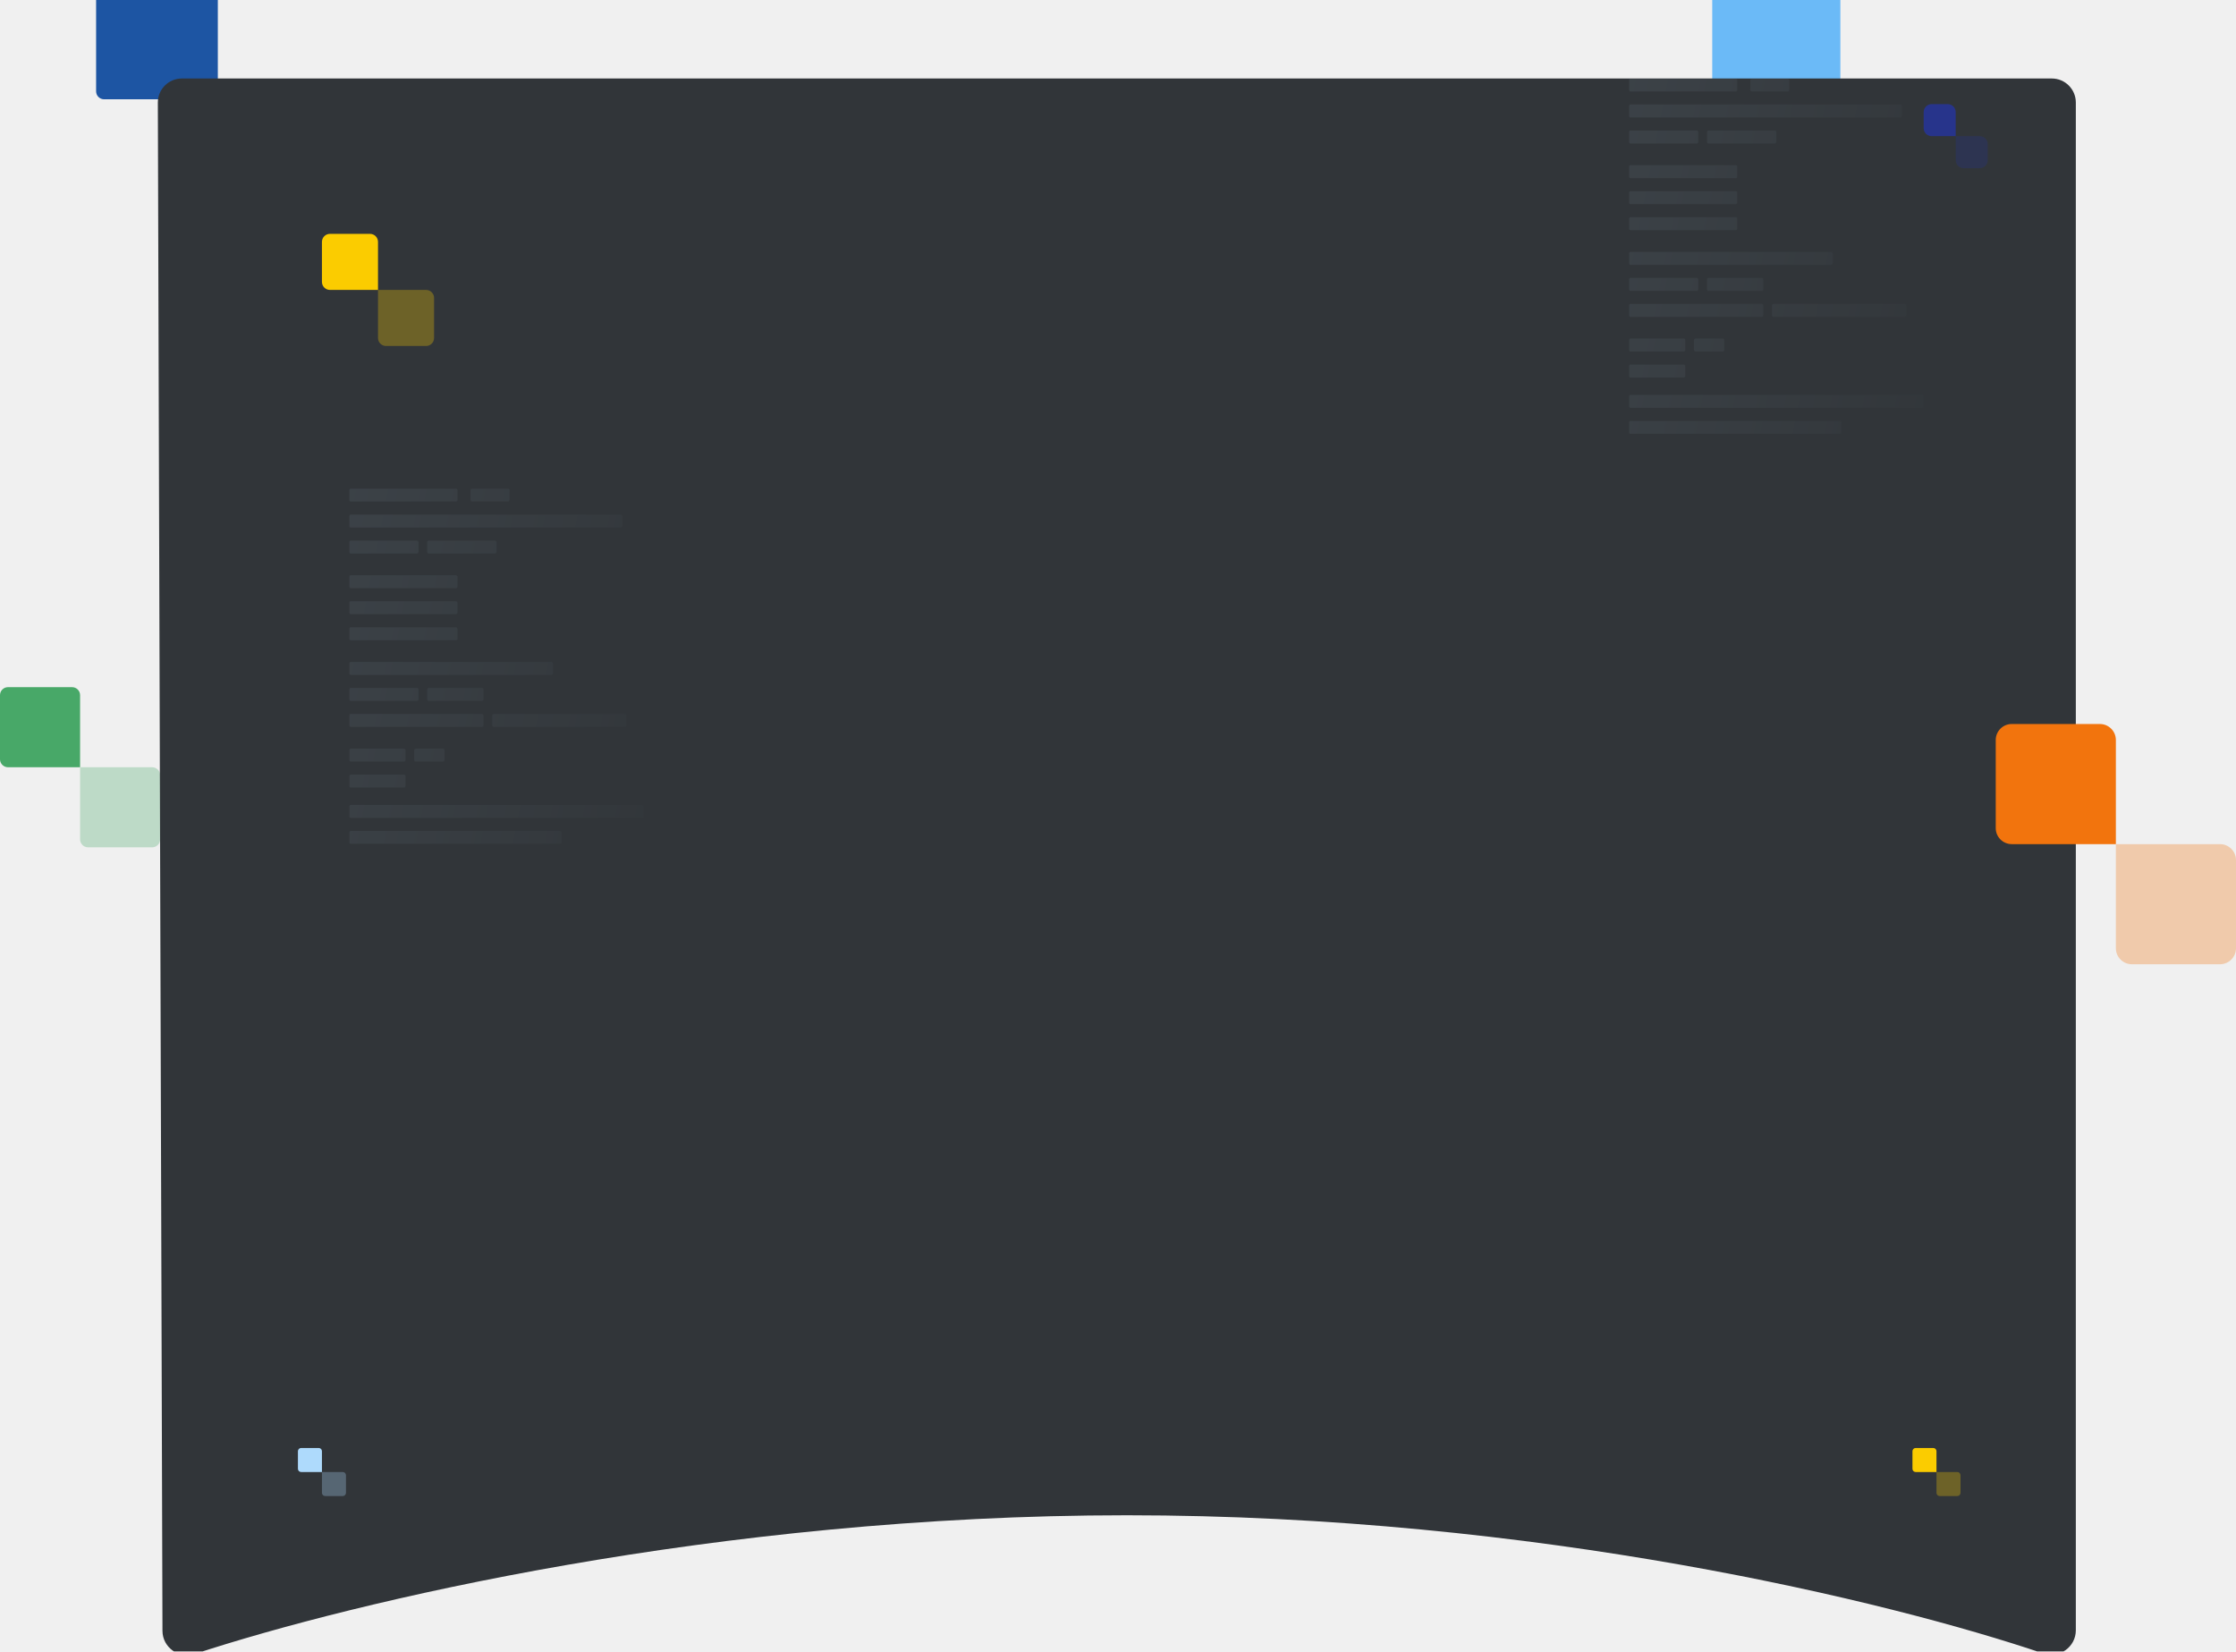
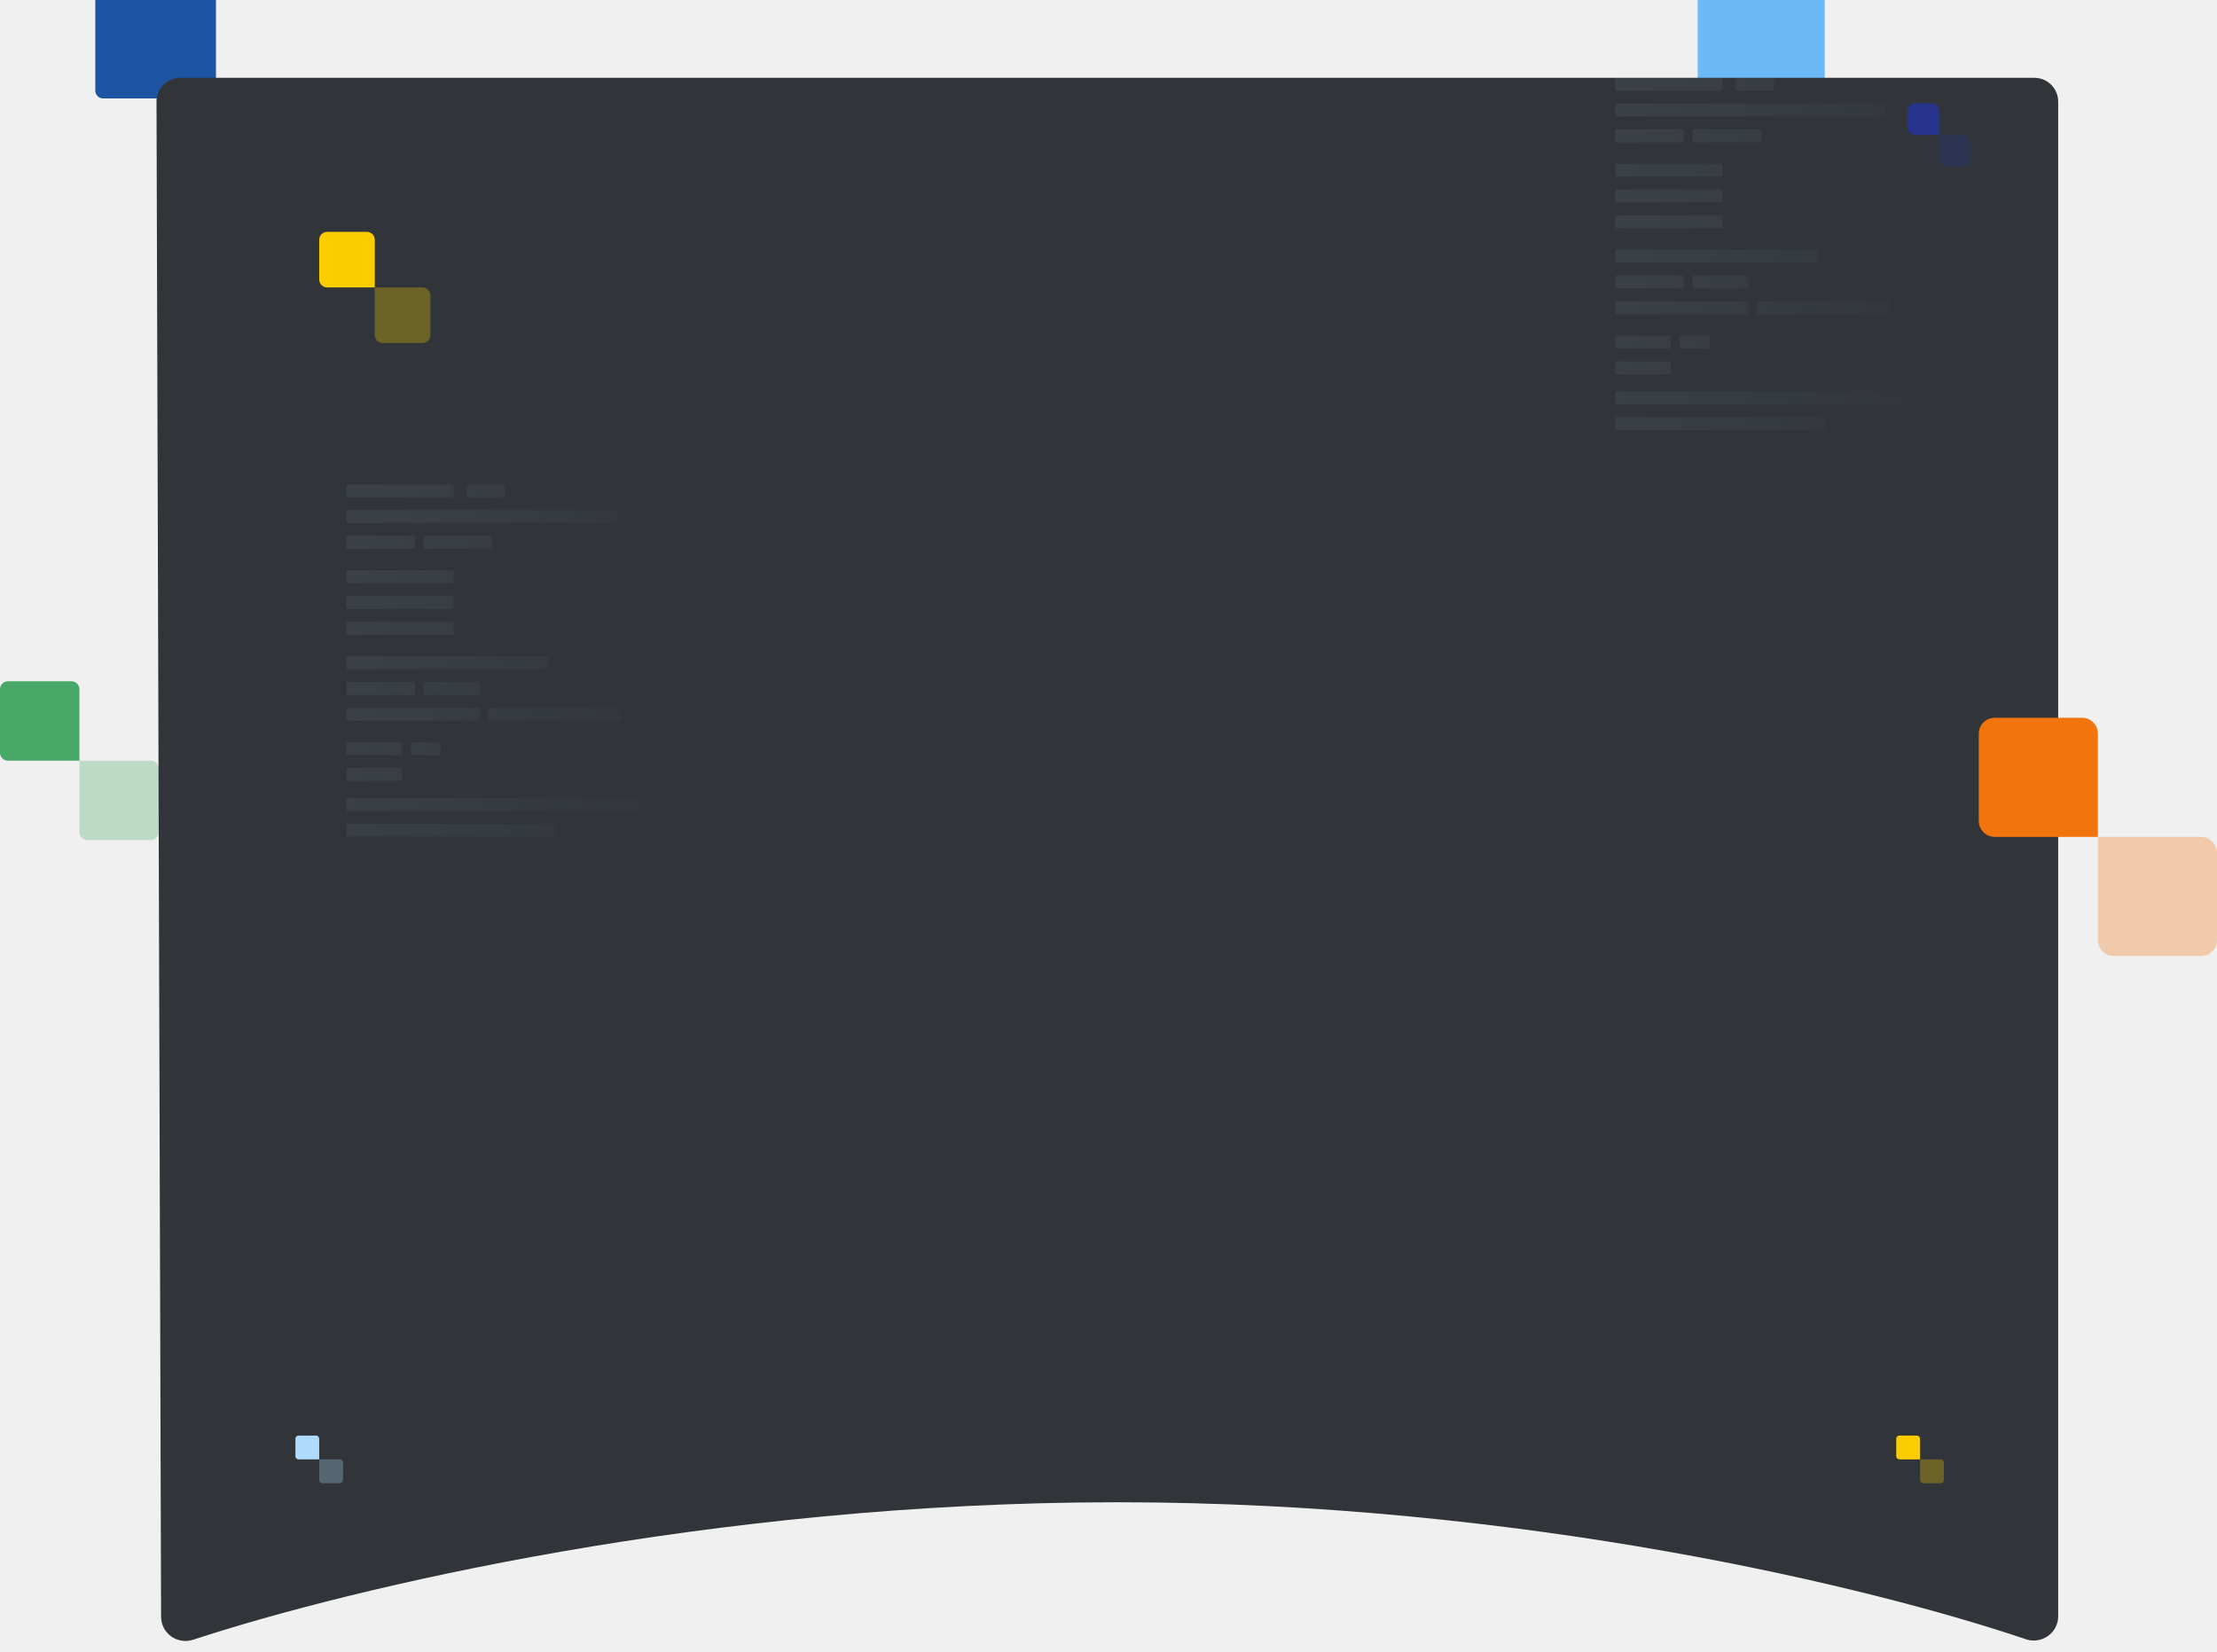
- <svg xmlns="http://www.w3.org/2000/svg" width="1396" height="1031" viewBox="0 0 1396 1031" fill="none">
+ <svg xmlns="http://www.w3.org/2000/svg" width="1396" height="1040" viewBox="0 0 1396 1040" fill="none">
  <g clip-path="url(#clip0_1_2)">
    <path d="M0 434C0 431.239 2.239 429 5 429H45C47.761 429 50 431.239 50 434V479H5C2.239 479 0 476.761 0 474V434Z" fill="#48A868" />
    <path d="M100 524C100 526.761 97.761 529 95 529L55 529C52.239 529 50 526.761 50 524L50 479L95 479C97.761 479 100 481.239 100 484L100 524Z" fill="#48A868" fill-opacity="0.3" />
    <path d="M60 -9C60 -11.761 62.239 -14 65 -14H131C133.761 -14 136 -11.761 136 -9V62H65C62.239 62 60 59.761 60 57V-9Z" fill="#1D55A3" />
    <path d="M1069 -13C1069 -15.761 1071.24 -18 1074 -18H1144C1146.76 -18 1149 -15.761 1149 -13V62H1074C1071.24 62 1069 59.761 1069 57V-13Z" fill="#6BBAF7" />
    <path d="M1281 49H113.546C105.243 49 98.52 55.743 98.546 64.045L101.435 1018.16C101.467 1028.55 111.734 1035.82 121.603 1032.58C220.949 999.968 447.058 946 703.5 946C959.105 946 1179.13 999.617 1275.66 1032.26C1285.59 1035.62 1296 1028.3 1296 1017.81V64C1296 55.716 1289.28 49 1281 49Z" fill="#313539" />
    <path d="M201 151C201 148.239 203.239 146 206 146H231C233.761 146 236 148.239 236 151V181H206C203.239 181 201 178.761 201 176V151Z" fill="#FBCC00" />
    <path d="M271 211C271 213.761 268.761 216 266 216L241 216C238.239 216 236 213.761 236 211L236 181L266 181C268.761 181 271 183.239 271 186L271 211Z" fill="#FBCC00" fill-opacity="0.3" />
    <path d="M1201 70C1201 67.239 1203.24 65 1206 65H1216C1218.76 65 1221 67.239 1221 70V85H1206C1203.24 85 1201 82.761 1201 80V70Z" fill="#27348B" />
    <path d="M1241 100C1241 102.761 1238.76 105 1236 105L1226 105C1223.24 105 1221 102.761 1221 100L1221 85L1236 85C1238.76 85 1241 87.239 1241 90L1241 100Z" fill="#27348B" fill-opacity="0.3" />
    <path d="M1194 906C1194 904.895 1194.9 904 1196 904H1207C1208.1 904 1209 904.895 1209 906V919H1196C1194.9 919 1194 918.105 1194 917V906Z" fill="#FBCC00" />
    <path d="M1224 932C1224 933.105 1223.1 934 1222 934L1211 934C1209.9 934 1209 933.105 1209 932L1209 919L1222 919C1223.1 919 1224 919.895 1224 921L1224 932Z" fill="#FBCC00" fill-opacity="0.3" />
    <path d="M186 906C186 904.895 186.895 904 188 904H199C200.105 904 201 904.895 201 906V919H188C186.895 919 186 918.105 186 917V906Z" fill="#AEDAFC" />
    <path d="M216 932C216 933.105 215.105 934 214 934L203 934C201.895 934 201 933.105 201 932L201 919L214 919C215.105 919 216 919.895 216 921L216 932Z" fill="#AEDAFC" fill-opacity="0.3" />
    <path d="M1246 462C1246 456.477 1250.48 452 1256 452H1311C1316.52 452 1321 456.477 1321 462V527H1256C1250.48 527 1246 522.523 1246 517V462Z" fill="#F2740D" />
    <path d="M1396 592C1396 597.523 1391.52 602 1386 602L1331 602C1325.48 602 1321 597.523 1321 592L1321 527L1386 527C1391.52 527 1396 531.477 1396 537L1396 592Z" fill="#F2740D" fill-opacity="0.3" />
    <g clip-path="url(#clip1_1_2)">
      <path opacity="0.25" fill-rule="evenodd" clip-rule="evenodd" d="M219.027 305C218.46 305 218 305.46 218 306.027V312.091C218 312.658 218.46 313.118 219.027 313.118H284.62C285.187 313.118 285.647 312.658 285.647 312.091V306.027C285.647 305.46 285.187 305 284.62 305H219.027ZM294.792 305C294.225 305 293.765 305.46 293.765 306.027V312.091C293.765 312.658 294.225 313.118 294.792 313.118H317.091C317.658 313.118 318.118 312.658 318.118 312.091V306.027C318.118 305.46 317.658 305 317.091 305H294.792ZM218 360.146C218 359.578 218.46 359.119 219.027 359.119H284.62C285.187 359.119 285.647 359.578 285.647 360.146V366.209C285.647 366.777 285.187 367.236 284.62 367.236H219.027C218.46 367.236 218 366.777 218 366.209V360.146ZM219.027 375.351C218.46 375.351 218 375.811 218 376.378V382.442C218 383.009 218.46 383.469 219.027 383.469H284.62C285.187 383.469 285.647 383.009 285.647 382.442V376.378C285.647 375.811 285.187 375.351 284.62 375.351H219.027ZM218 392.617C218 392.05 218.46 391.59 219.027 391.59H284.62C285.187 391.59 285.647 392.05 285.647 392.617V398.681C285.647 399.248 285.187 399.708 284.62 399.708H219.027C218.46 399.708 218 399.248 218 398.681V392.617ZM219.027 413.235C218.46 413.235 218 413.695 218 414.262V420.326C218 420.893 218.46 421.353 219.027 421.353H344.15C344.717 421.353 345.176 420.893 345.176 420.326V414.262C345.176 413.695 344.717 413.235 344.15 413.235H219.027ZM266.708 430.498C266.708 429.93 267.167 429.471 267.735 429.471H300.857C301.424 429.471 301.884 429.93 301.884 430.498V436.561C301.884 437.129 301.424 437.588 300.857 437.588H267.735C267.167 437.588 266.708 437.129 266.708 436.561V430.498ZM219.027 429.471C218.46 429.471 218 429.93 218 430.498V436.561C218 437.129 218.46 437.588 219.027 437.588H260.267C260.834 437.588 261.294 437.129 261.294 436.561V430.498C261.294 429.93 260.834 429.471 260.267 429.471H219.027ZM218 446.732C218 446.165 218.46 445.705 219.027 445.705H300.855C301.423 445.705 301.882 446.165 301.882 446.732V452.796C301.882 453.363 301.423 453.823 300.855 453.823H219.027C218.46 453.823 218 453.363 218 452.796V446.732ZM308.321 445.705C307.754 445.705 307.294 446.165 307.294 446.732V452.796C307.294 453.363 307.754 453.823 308.321 453.823H390.15C390.717 453.823 391.177 453.363 391.177 452.796V446.732C391.177 446.165 390.717 445.705 390.15 445.705H308.321ZM218 468.377C218 467.81 218.46 467.35 219.027 467.35H252.15C252.717 467.35 253.176 467.81 253.176 468.377V474.441C253.176 475.008 252.717 475.468 252.15 475.468H219.027C218.46 475.468 218 475.008 218 474.441V468.377ZM259.614 467.35C259.047 467.35 258.587 467.81 258.587 468.377V474.441C258.587 475.008 259.047 475.468 259.614 475.468H276.501C277.069 475.468 277.528 475.008 277.528 474.441V468.377C277.528 467.81 277.069 467.35 276.501 467.35H259.614ZM218 484.616C218 484.049 218.46 483.589 219.027 483.589H252.15C252.717 483.589 253.176 484.049 253.176 484.616V490.68C253.176 491.247 252.717 491.707 252.15 491.707H219.027C218.46 491.707 218 491.247 218 490.68V484.616ZM219.027 502.53C218.46 502.53 218 502.989 218 503.557V509.62C218 510.187 218.46 510.647 219.027 510.647H400.973C401.54 510.647 402 510.187 402 509.62V503.557C402 502.989 401.54 502.53 400.973 502.53H219.027ZM218 519.794C218 519.227 218.46 518.767 219.027 518.767H349.561C350.128 518.767 350.588 519.227 350.588 519.794V525.858C350.588 526.425 350.128 526.885 349.561 526.885H219.027C218.46 526.885 218 526.425 218 525.858V519.794ZM219.027 321.236C218.46 321.236 218 321.696 218 322.263V328.327C218 328.894 218.46 329.354 219.027 329.354H387.444C388.011 329.354 388.471 328.894 388.471 328.327V322.263C388.471 321.696 388.011 321.236 387.444 321.236H219.027ZM218 338.499C218 337.932 218.46 337.472 219.027 337.472H260.267C260.834 337.472 261.294 337.932 261.294 338.499V344.563C261.294 345.13 260.834 345.59 260.267 345.59H219.027C218.46 345.59 218 345.13 218 344.563V338.499ZM267.735 337.472C267.167 337.472 266.708 337.932 266.708 338.499V344.563C266.708 345.13 267.167 345.59 267.735 345.59H308.975C309.542 345.59 310.002 345.13 310.002 344.563V338.499C310.002 337.932 309.542 337.472 308.975 337.472H267.735Z" fill="url(#paint0_linear_1_2)" />
    </g>
    <g clip-path="url(#clip2_1_2)">
      <path opacity="0.25" fill-rule="evenodd" clip-rule="evenodd" d="M1018.03 49C1017.46 49 1017 49.46 1017 50.027V56.091C1017 56.658 1017.46 57.118 1018.03 57.118H1083.62C1084.19 57.118 1084.65 56.658 1084.65 56.091V50.027C1084.65 49.46 1084.19 49 1083.62 49H1018.03ZM1093.79 49C1093.22 49 1092.76 49.46 1092.76 50.027V56.091C1092.76 56.658 1093.22 57.118 1093.79 57.118H1116.09C1116.66 57.118 1117.12 56.658 1117.12 56.091V50.027C1117.12 49.46 1116.66 49 1116.09 49H1093.79ZM1017 104.146C1017 103.578 1017.46 103.119 1018.03 103.119H1083.62C1084.19 103.119 1084.65 103.578 1084.65 104.146V110.209C1084.65 110.777 1084.19 111.236 1083.62 111.236H1018.03C1017.46 111.236 1017 110.777 1017 110.209V104.146ZM1018.03 119.351C1017.46 119.351 1017 119.811 1017 120.378V126.442C1017 127.009 1017.46 127.469 1018.03 127.469H1083.62C1084.19 127.469 1084.65 127.009 1084.65 126.442V120.378C1084.65 119.811 1084.19 119.351 1083.62 119.351H1018.03ZM1017 136.617C1017 136.05 1017.46 135.59 1018.03 135.59H1083.62C1084.19 135.59 1084.65 136.05 1084.65 136.617V142.681C1084.65 143.248 1084.19 143.708 1083.62 143.708H1018.03C1017.46 143.708 1017 143.248 1017 142.681V136.617ZM1018.03 157.235C1017.46 157.235 1017 157.695 1017 158.262V164.326C1017 164.893 1017.46 165.353 1018.03 165.353H1143.15C1143.72 165.353 1144.18 164.893 1144.18 164.326V158.262C1144.18 157.695 1143.72 157.235 1143.15 157.235H1018.03ZM1065.71 174.498C1065.71 173.93 1066.17 173.471 1066.73 173.471H1099.86C1100.42 173.471 1100.88 173.93 1100.88 174.498V180.561C1100.88 181.129 1100.42 181.588 1099.86 181.588H1066.73C1066.17 181.588 1065.71 181.129 1065.71 180.561V174.498ZM1018.03 173.471C1017.46 173.471 1017 173.93 1017 174.498V180.561C1017 181.129 1017.46 181.588 1018.03 181.588H1059.27C1059.83 181.588 1060.29 181.129 1060.29 180.561V174.498C1060.29 173.93 1059.83 173.471 1059.27 173.471H1018.03ZM1017 190.732C1017 190.165 1017.46 189.705 1018.03 189.705H1099.86C1100.42 189.705 1100.88 190.165 1100.88 190.732V196.796C1100.88 197.363 1100.42 197.823 1099.86 197.823H1018.03C1017.46 197.823 1017 197.363 1017 196.796V190.732ZM1107.32 189.705C1106.75 189.705 1106.29 190.165 1106.29 190.732V196.796C1106.29 197.363 1106.75 197.823 1107.32 197.823H1189.15C1189.72 197.823 1190.18 197.363 1190.18 196.796V190.732C1190.18 190.165 1189.72 189.705 1189.15 189.705H1107.32ZM1017 212.377C1017 211.81 1017.46 211.35 1018.03 211.35H1051.15C1051.72 211.35 1052.18 211.81 1052.18 212.377V218.441C1052.18 219.008 1051.72 219.468 1051.15 219.468H1018.03C1017.46 219.468 1017 219.008 1017 218.441V212.377ZM1058.61 211.35C1058.05 211.35 1057.59 211.81 1057.59 212.377V218.441C1057.59 219.008 1058.05 219.468 1058.61 219.468H1075.5C1076.07 219.468 1076.53 219.008 1076.53 218.441V212.377C1076.53 211.81 1076.07 211.35 1075.5 211.35H1058.61ZM1017 228.616C1017 228.049 1017.46 227.589 1018.03 227.589H1051.15C1051.72 227.589 1052.18 228.049 1052.18 228.616V234.68C1052.18 235.247 1051.72 235.707 1051.15 235.707H1018.03C1017.46 235.707 1017 235.247 1017 234.68V228.616ZM1018.03 246.53C1017.46 246.53 1017 246.989 1017 247.557V253.62C1017 254.187 1017.46 254.647 1018.03 254.647H1199.97C1200.54 254.647 1201 254.187 1201 253.62V247.557C1201 246.989 1200.54 246.53 1199.97 246.53H1018.03ZM1017 263.794C1017 263.227 1017.46 262.767 1018.03 262.767H1148.56C1149.13 262.767 1149.59 263.227 1149.59 263.794V269.858C1149.59 270.425 1149.13 270.885 1148.56 270.885H1018.03C1017.46 270.885 1017 270.425 1017 269.858V263.794ZM1018.03 65.236C1017.46 65.236 1017 65.696 1017 66.263V72.327C1017 72.894 1017.46 73.354 1018.03 73.354H1186.44C1187.01 73.354 1187.47 72.894 1187.47 72.327V66.263C1187.47 65.696 1187.01 65.236 1186.44 65.236H1018.03ZM1017 82.499C1017 81.932 1017.46 81.472 1018.03 81.472H1059.27C1059.83 81.472 1060.29 81.932 1060.29 82.499V88.563C1060.29 89.13 1059.83 89.59 1059.27 89.59H1018.03C1017.46 89.59 1017 89.13 1017 88.563V82.499ZM1066.73 81.472C1066.17 81.472 1065.71 81.932 1065.71 82.499V88.563C1065.71 89.13 1066.17 89.59 1066.73 89.59H1107.97C1108.54 89.59 1109 89.13 1109 88.563V82.499C1109 81.932 1108.54 81.472 1107.97 81.472H1066.73Z" fill="url(#paint1_linear_1_2)" />
    </g>
  </g>
  <defs>
    <linearGradient id="paint0_linear_1_2" x1="130.903" y1="279.274" x2="474.094" y2="346.854" gradientUnits="userSpaceOnUse">
      <stop stop-color="#2E3235" />
      <stop offset="0.25" stop-color="#5A6771" />
      <stop offset="1" stop-color="#2E3235" />
    </linearGradient>
    <linearGradient id="paint1_linear_1_2" x1="929.903" y1="23.274" x2="1273.09" y2="90.854" gradientUnits="userSpaceOnUse">
      <stop stop-color="#2E3235" />
      <stop offset="0.25" stop-color="#5A6771" />
      <stop offset="1" stop-color="#2E3235" />
    </linearGradient>
    <clipPath id="clip0_1_2">
-       <rect width="1396" height="1031" fill="white" />
+       <rect width="1396" height="1040" fill="white" />
    </clipPath>
    <clipPath id="clip1_1_2">
      <rect width="184" height="222" fill="white" transform="translate(218 305)" />
    </clipPath>
    <clipPath id="clip2_1_2">
      <rect width="184" height="222" fill="white" transform="translate(1017 49)" />
    </clipPath>
  </defs>
</svg>
